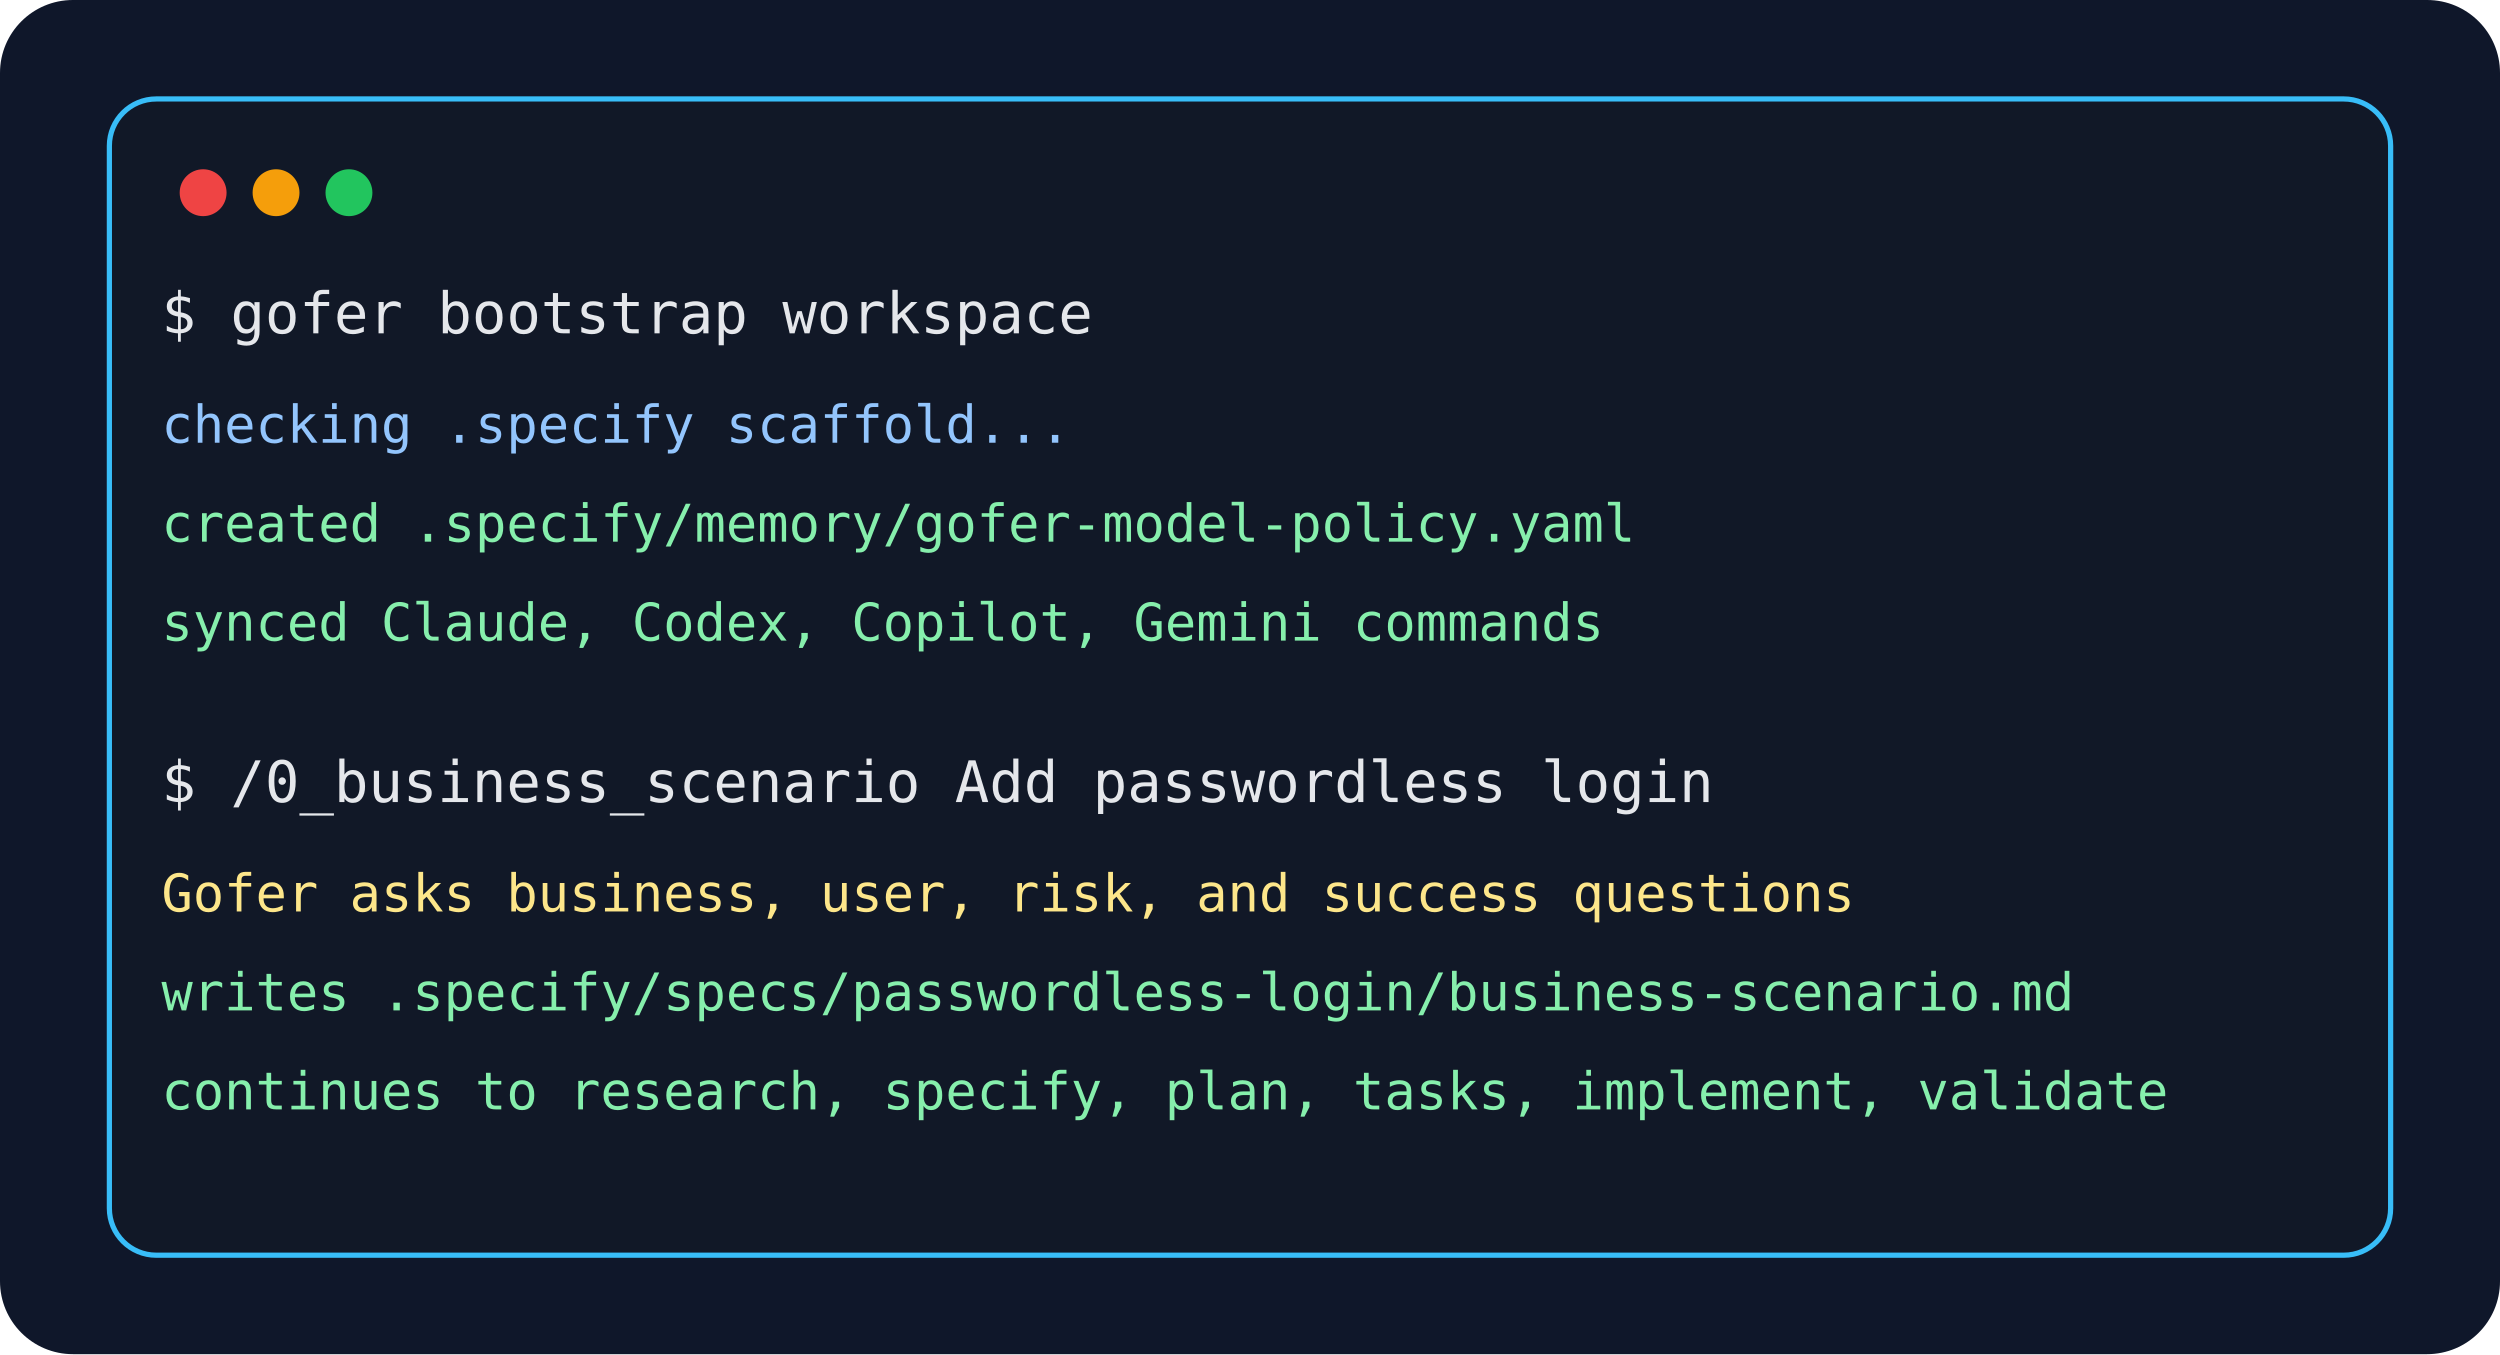
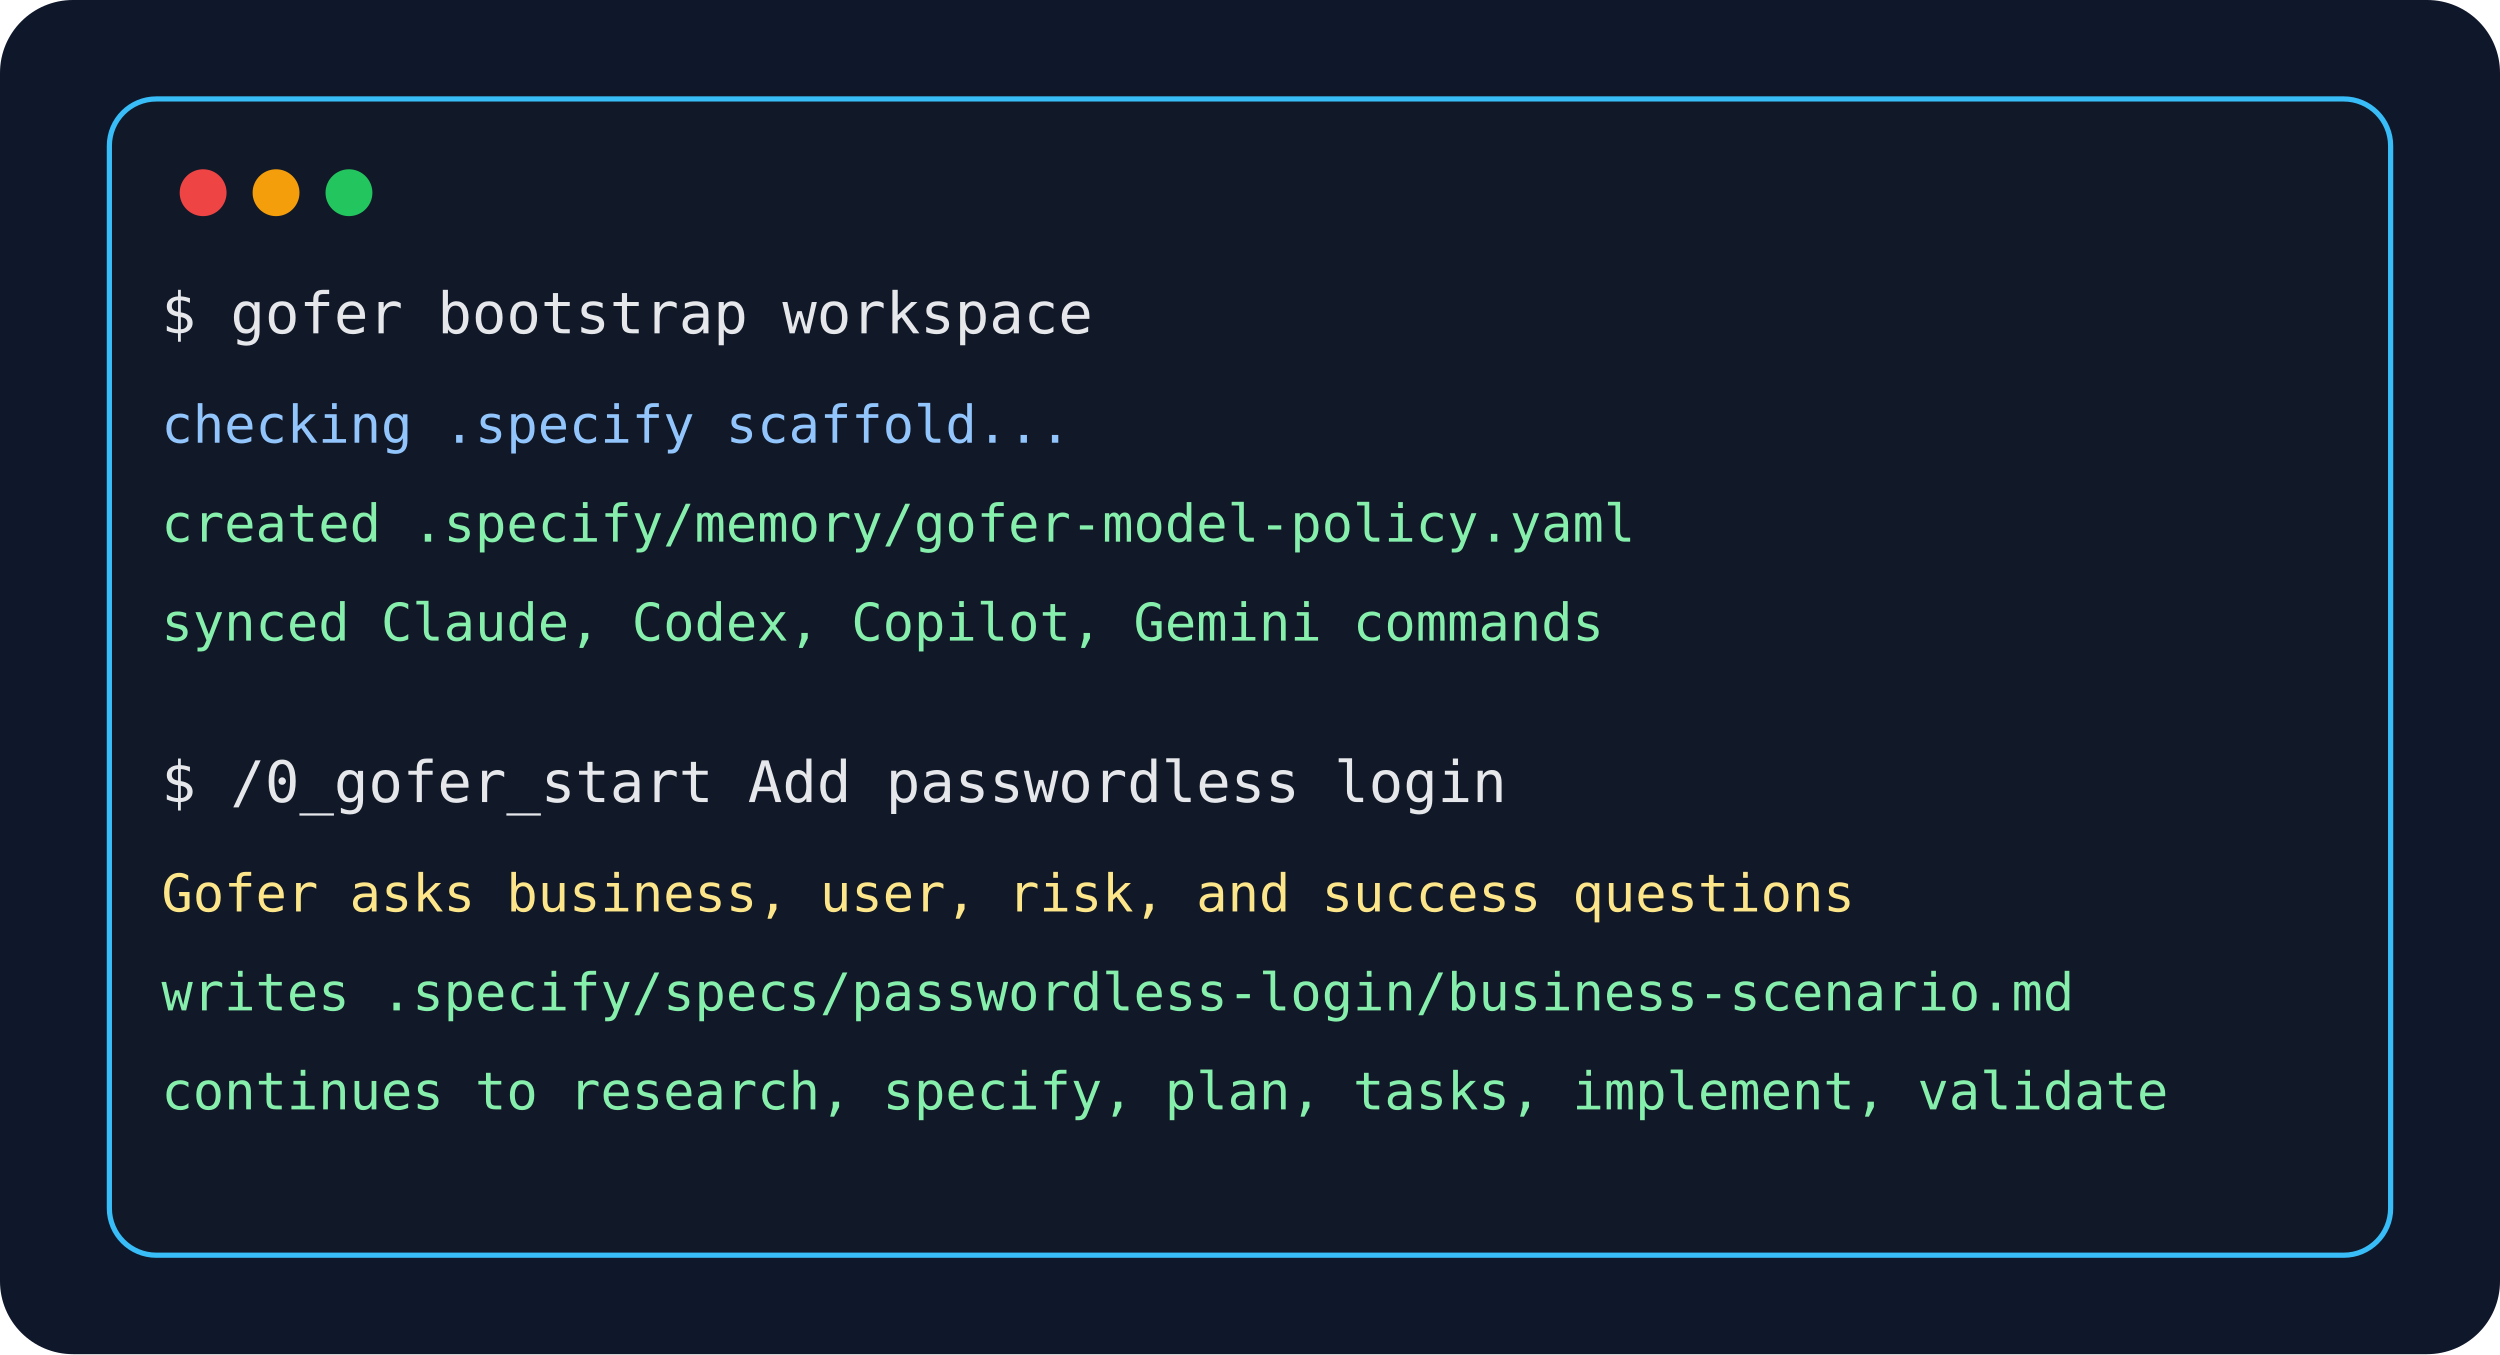
<svg xmlns="http://www.w3.org/2000/svg" width="960" height="520" viewBox="0 0 960 520" role="img" aria-labelledby="title desc">
  <rect width="960" height="520" rx="28" fill="#0f172a" />
  <rect x="42" y="38" width="876" height="444" rx="18" fill="#111827" stroke="#38bdf8" stroke-width="2" />
  <circle cx="78" cy="74" r="9" fill="#ef4444" />
  <circle cx="106" cy="74" r="9" fill="#f59e0b" />
  <circle cx="134" cy="74" r="9" fill="#22c55e" />
  <text x="62" y="128" fill="#e5e7eb" font-family="ui-monospace, SFMono-Regular, Menlo, Consolas, monospace" font-size="22">$ gofer bootstrap workspace</text>
  <text x="62" y="170" fill="#93c5fd" font-family="ui-monospace, SFMono-Regular, Menlo, Consolas, monospace" font-size="20">checking .specify scaffold...</text>
  <text x="62" y="208" fill="#86efac" font-family="ui-monospace, SFMono-Regular, Menlo, Consolas, monospace" font-size="20">created .specify/memory/gofer-model-policy.yaml</text>
  <text x="62" y="246" fill="#86efac" font-family="ui-monospace, SFMono-Regular, Menlo, Consolas, monospace" font-size="20">synced Claude, Codex, Copilot, Gemini commands</text>
-   <text x="62" y="308" fill="#e5e7eb" font-family="ui-monospace, SFMono-Regular, Menlo, Consolas, monospace" font-size="22">$ /0_business_scenario Add passwordless login</text>
+   <text x="62" y="308" fill="#e5e7eb" font-family="ui-monospace, SFMono-Regular, Menlo, Consolas, monospace" font-size="22">$ /0_gofer_start Add passwordless login</text>
  <text x="62" y="350" fill="#fde68a" font-family="ui-monospace, SFMono-Regular, Menlo, Consolas, monospace" font-size="20">Gofer asks business, user, risk, and success questions</text>
  <text x="62" y="388" fill="#86efac" font-family="ui-monospace, SFMono-Regular, Menlo, Consolas, monospace" font-size="20">writes .specify/specs/passwordless-login/business-scenario.md</text>
  <text x="62" y="426" fill="#86efac" font-family="ui-monospace, SFMono-Regular, Menlo, Consolas, monospace" font-size="20">continues to research, specify, plan, tasks, implement, validate</text>
</svg>
